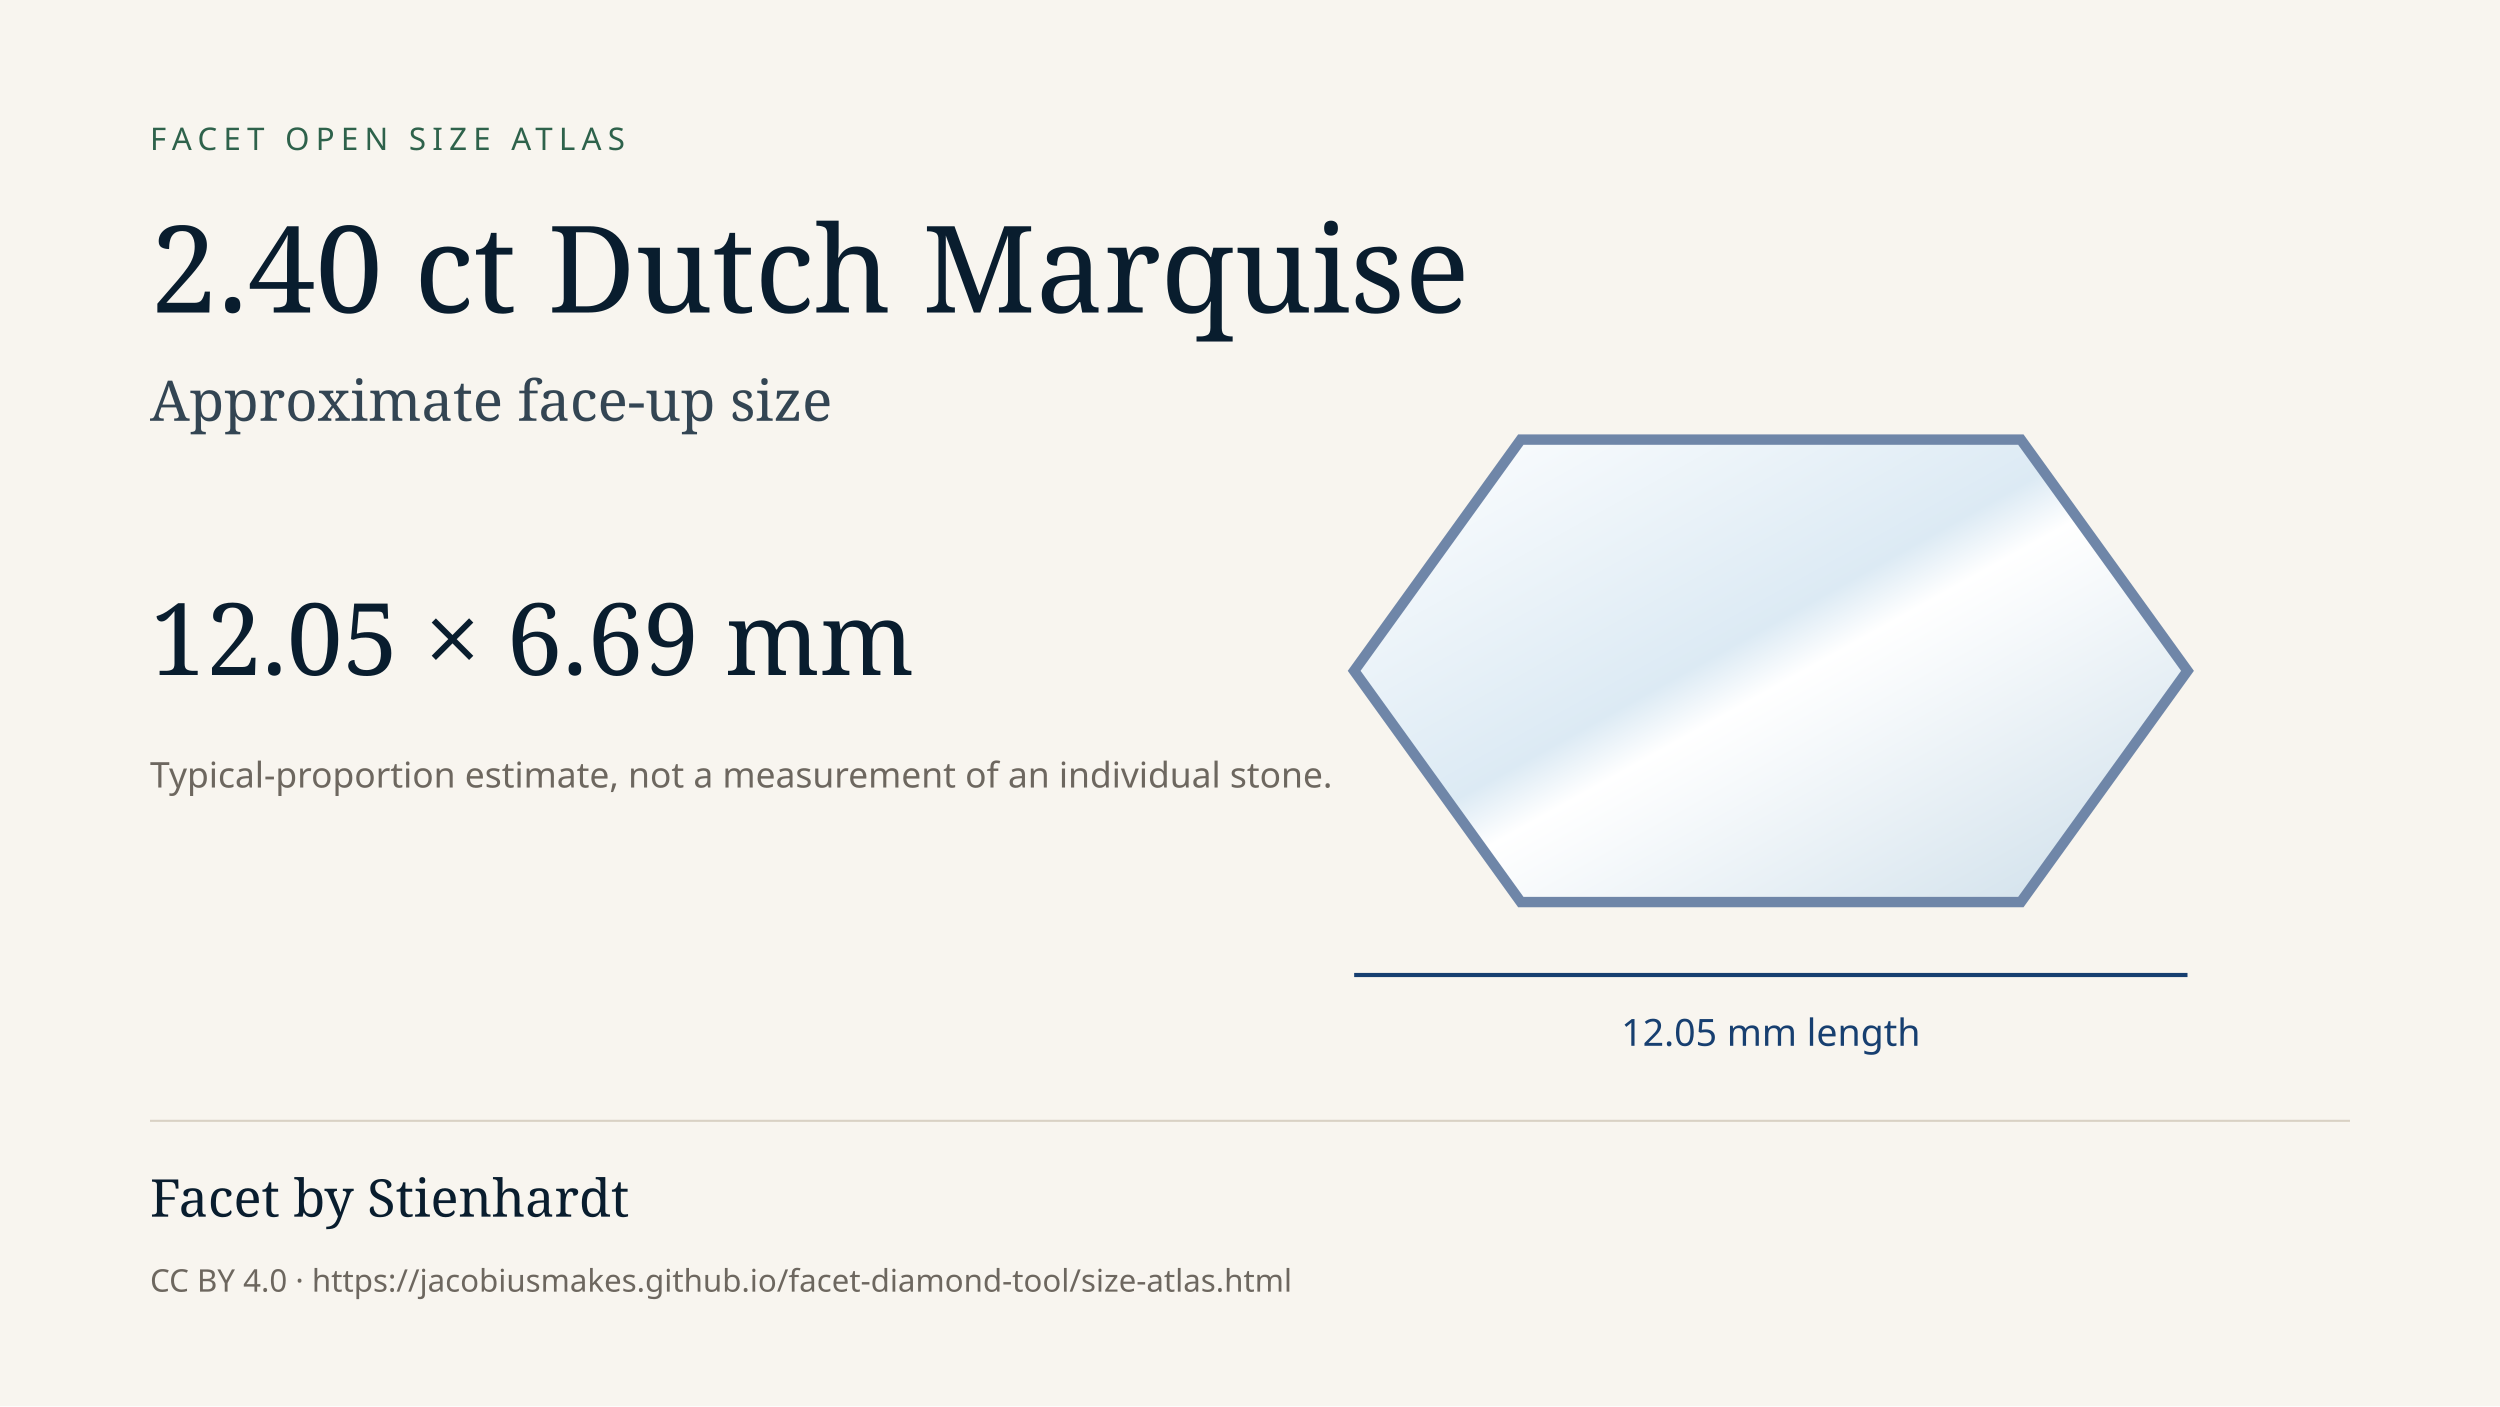
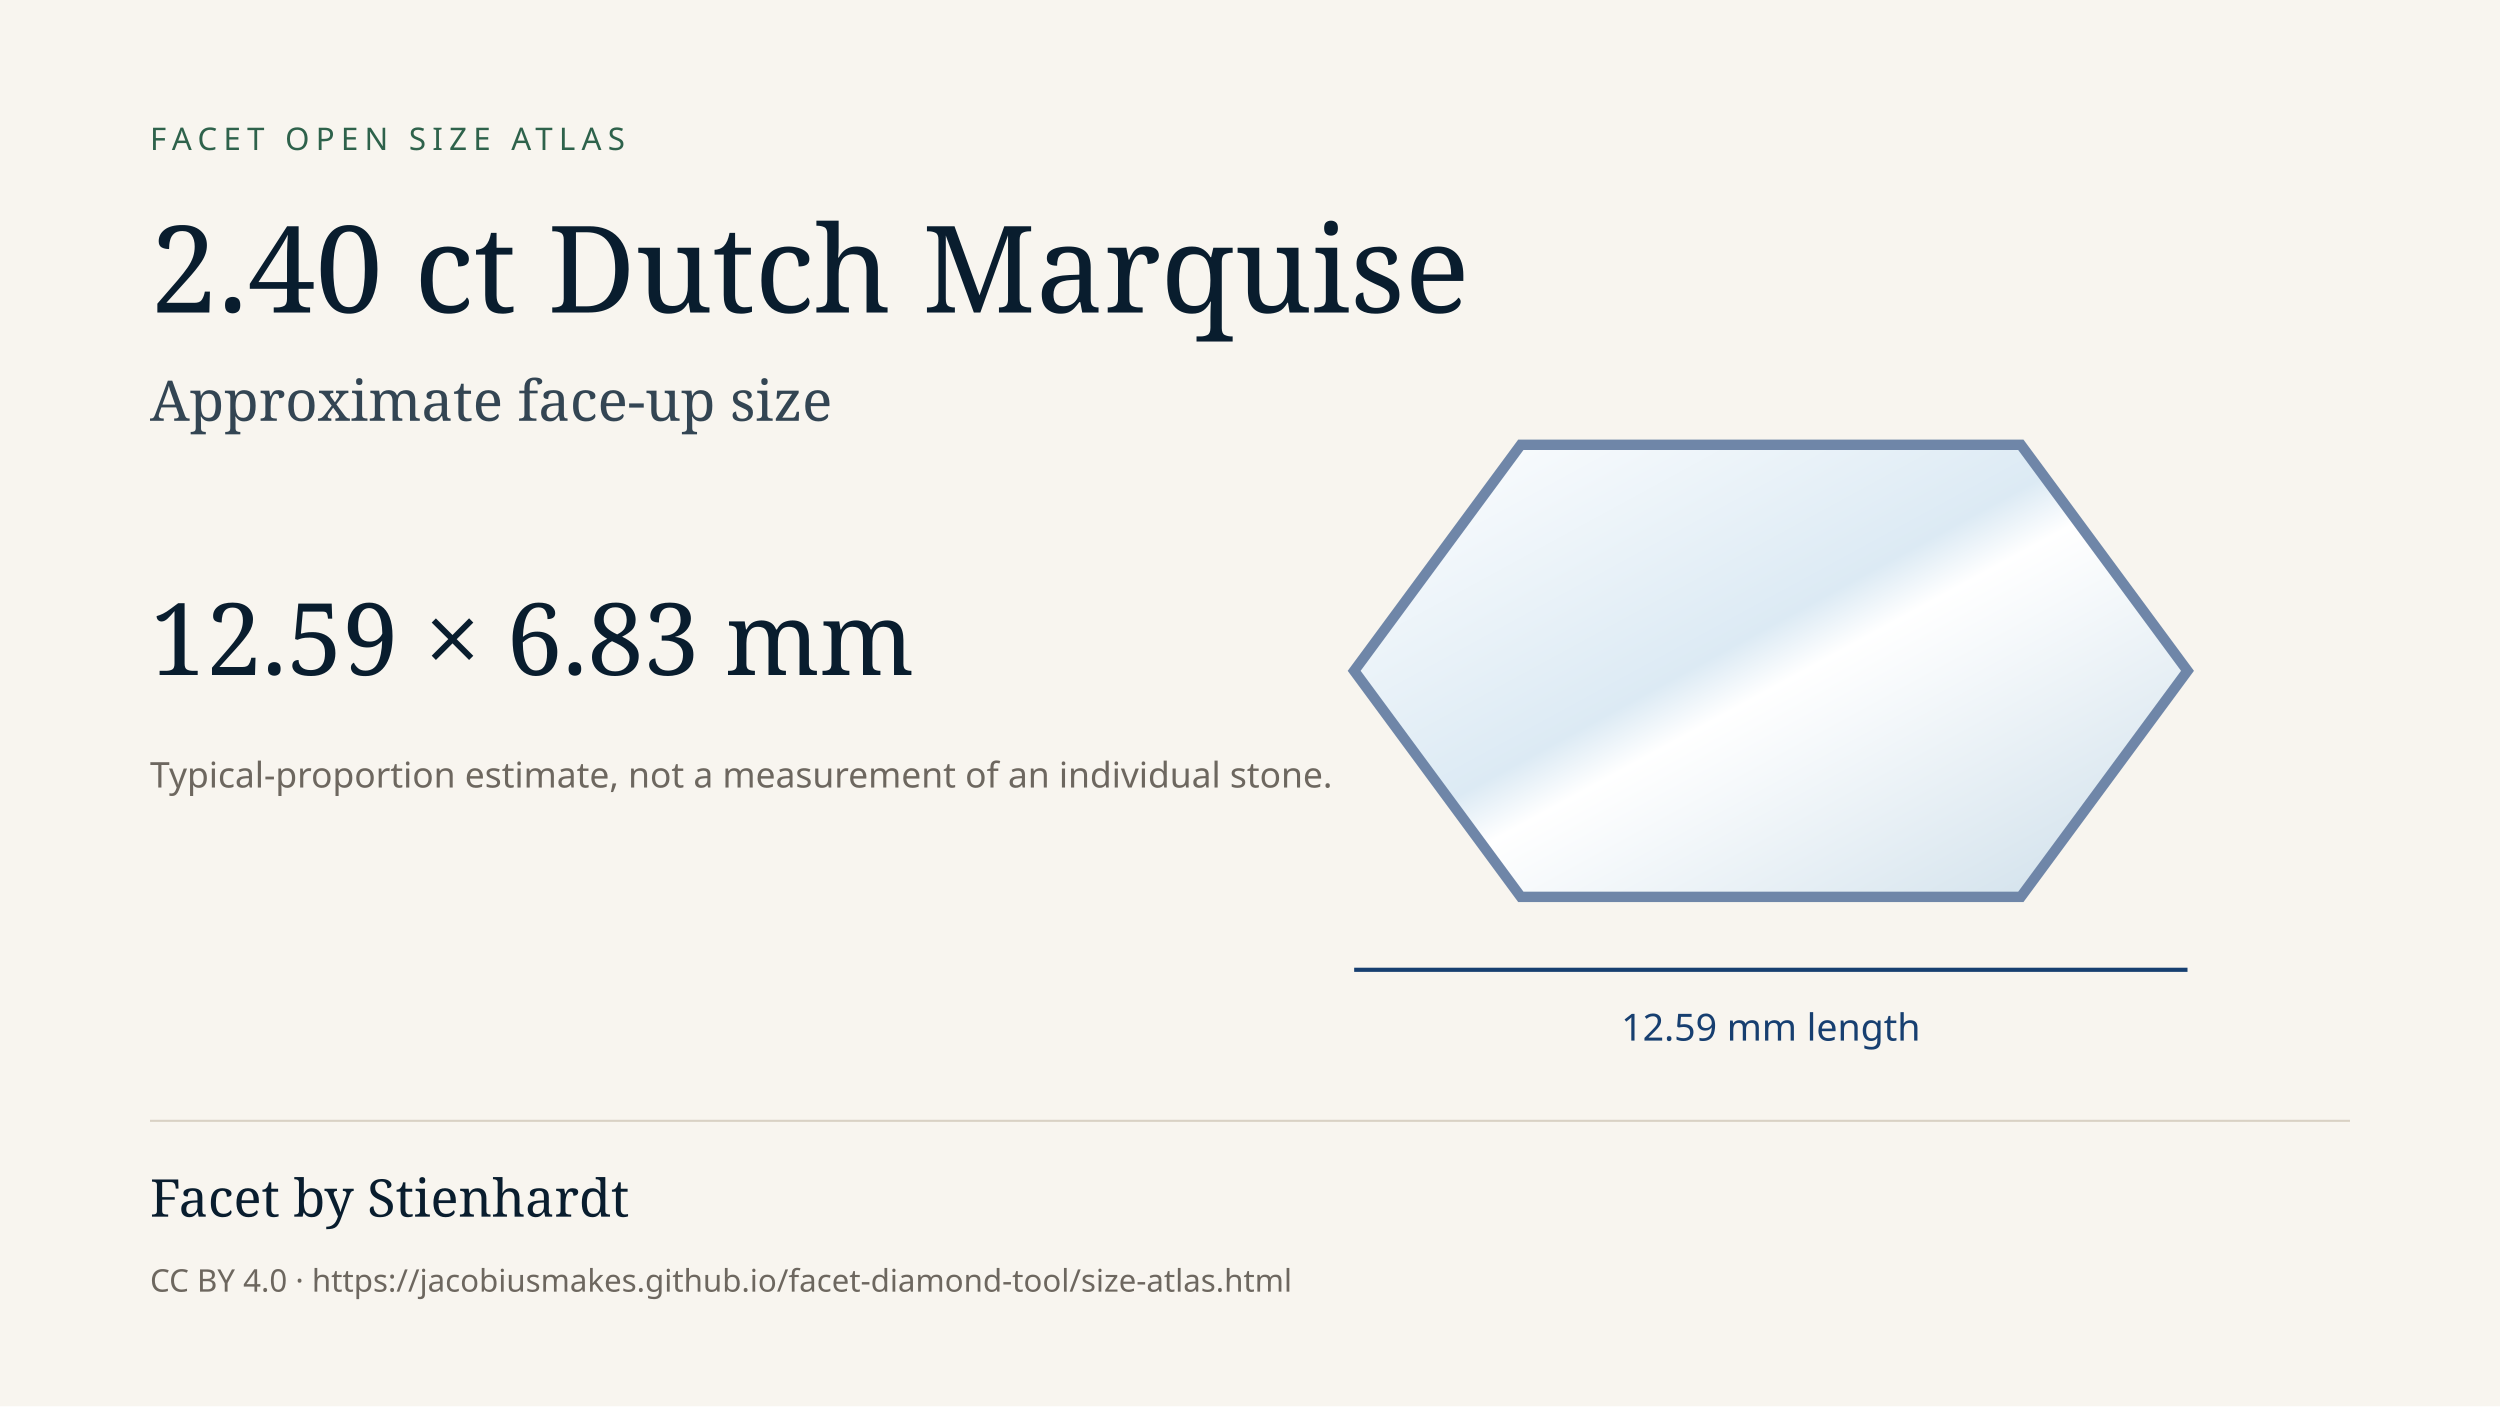
<svg xmlns="http://www.w3.org/2000/svg" width="1200" height="675" viewBox="0 0 1200 675" role="img" aria-labelledby="title description">
  <defs>
    <linearGradient id="paper" x1="0" y1="0" x2="1" y2="1">
      <stop stop-color="#fffdfa" />
      <stop offset="1" stop-color="#edf3f7" />
    </linearGradient>
    <linearGradient id="stone" x1="0" y1="0" x2="1" y2="1">
      <stop stop-color="#ffffff" />
      <stop offset="0.45" stop-color="#dceaf4" />
      <stop offset="0.52" stop-color="#ffffff" />
      <stop offset="1" stop-color="#cbdde9" />
    </linearGradient>
  </defs>
  <rect width="1200" height="675" fill="#f8f5ef" />
  <text x="72" y="72" fill="#2e624b" font-family="Verdana, sans-serif" font-size="15" letter-spacing="3">FACET OPEN SIZE ATLAS</text>
  <text x="72" y="150" fill="#091d2e" font-family="Georgia, serif" font-size="58">2.40 ct Dutch Marquise</text>
  <text x="72" y="202" fill="#334553" font-family="Georgia, serif" font-size="27">Approximate face-up size</text>
  <g fill="url(#stone)" stroke="#6f86a8" stroke-width="5">
-     <polygon points="650.0,322 730.0,211.0 970.0,211.0 1050.0,322 970.0,433.0 730.0,433.0" />
+     <polygon points="650.0,322 730.0,213.5 970.0,213.5 1050.0,322 970.0,430.5 730.0,430.5" />
  </g>
-   <line x1="650.0" y1="468.0" x2="1050.0" y2="468.0" stroke="#173f70" stroke-width="2" />
-   <text x="850" y="502.0" fill="#173f70" text-anchor="middle" font-family="Verdana, sans-serif" font-size="18">12.05 mm length</text>
-   <text x="72" y="324" fill="#091d2e" font-family="Georgia, serif" font-size="48">12.05 × 6.69 mm</text>
+   <line x1="650.0" y1="465.5" x2="1050.0" y2="465.5" stroke="#173f70" stroke-width="2" />
+   <text x="850" y="499.5" fill="#173f70" text-anchor="middle" font-family="Verdana, sans-serif" font-size="18">12.59 mm length</text>
+   <text x="72" y="324" fill="#091d2e" font-family="Georgia, serif" font-size="48">12.59 × 6.83 mm</text>
  <text x="72" y="378" fill="#6d675f" font-family="Verdana, sans-serif" font-size="17">Typical-proportion estimate, not a measurement of an individual stone.</text>
  <line x1="72" y1="538" x2="1128" y2="538" stroke="#d9d1c4" />
  <text x="72" y="584" fill="#091d2e" font-family="Georgia, serif" font-size="25">Facet by Stienhardt</text>
  <text x="72" y="620" fill="#6d675f" font-family="Verdana, sans-serif" font-size="15">CC BY 4.0 · https://jacobiusmakes.github.io/facet-diamond-tool/size-atlas.html</text>
</svg>
